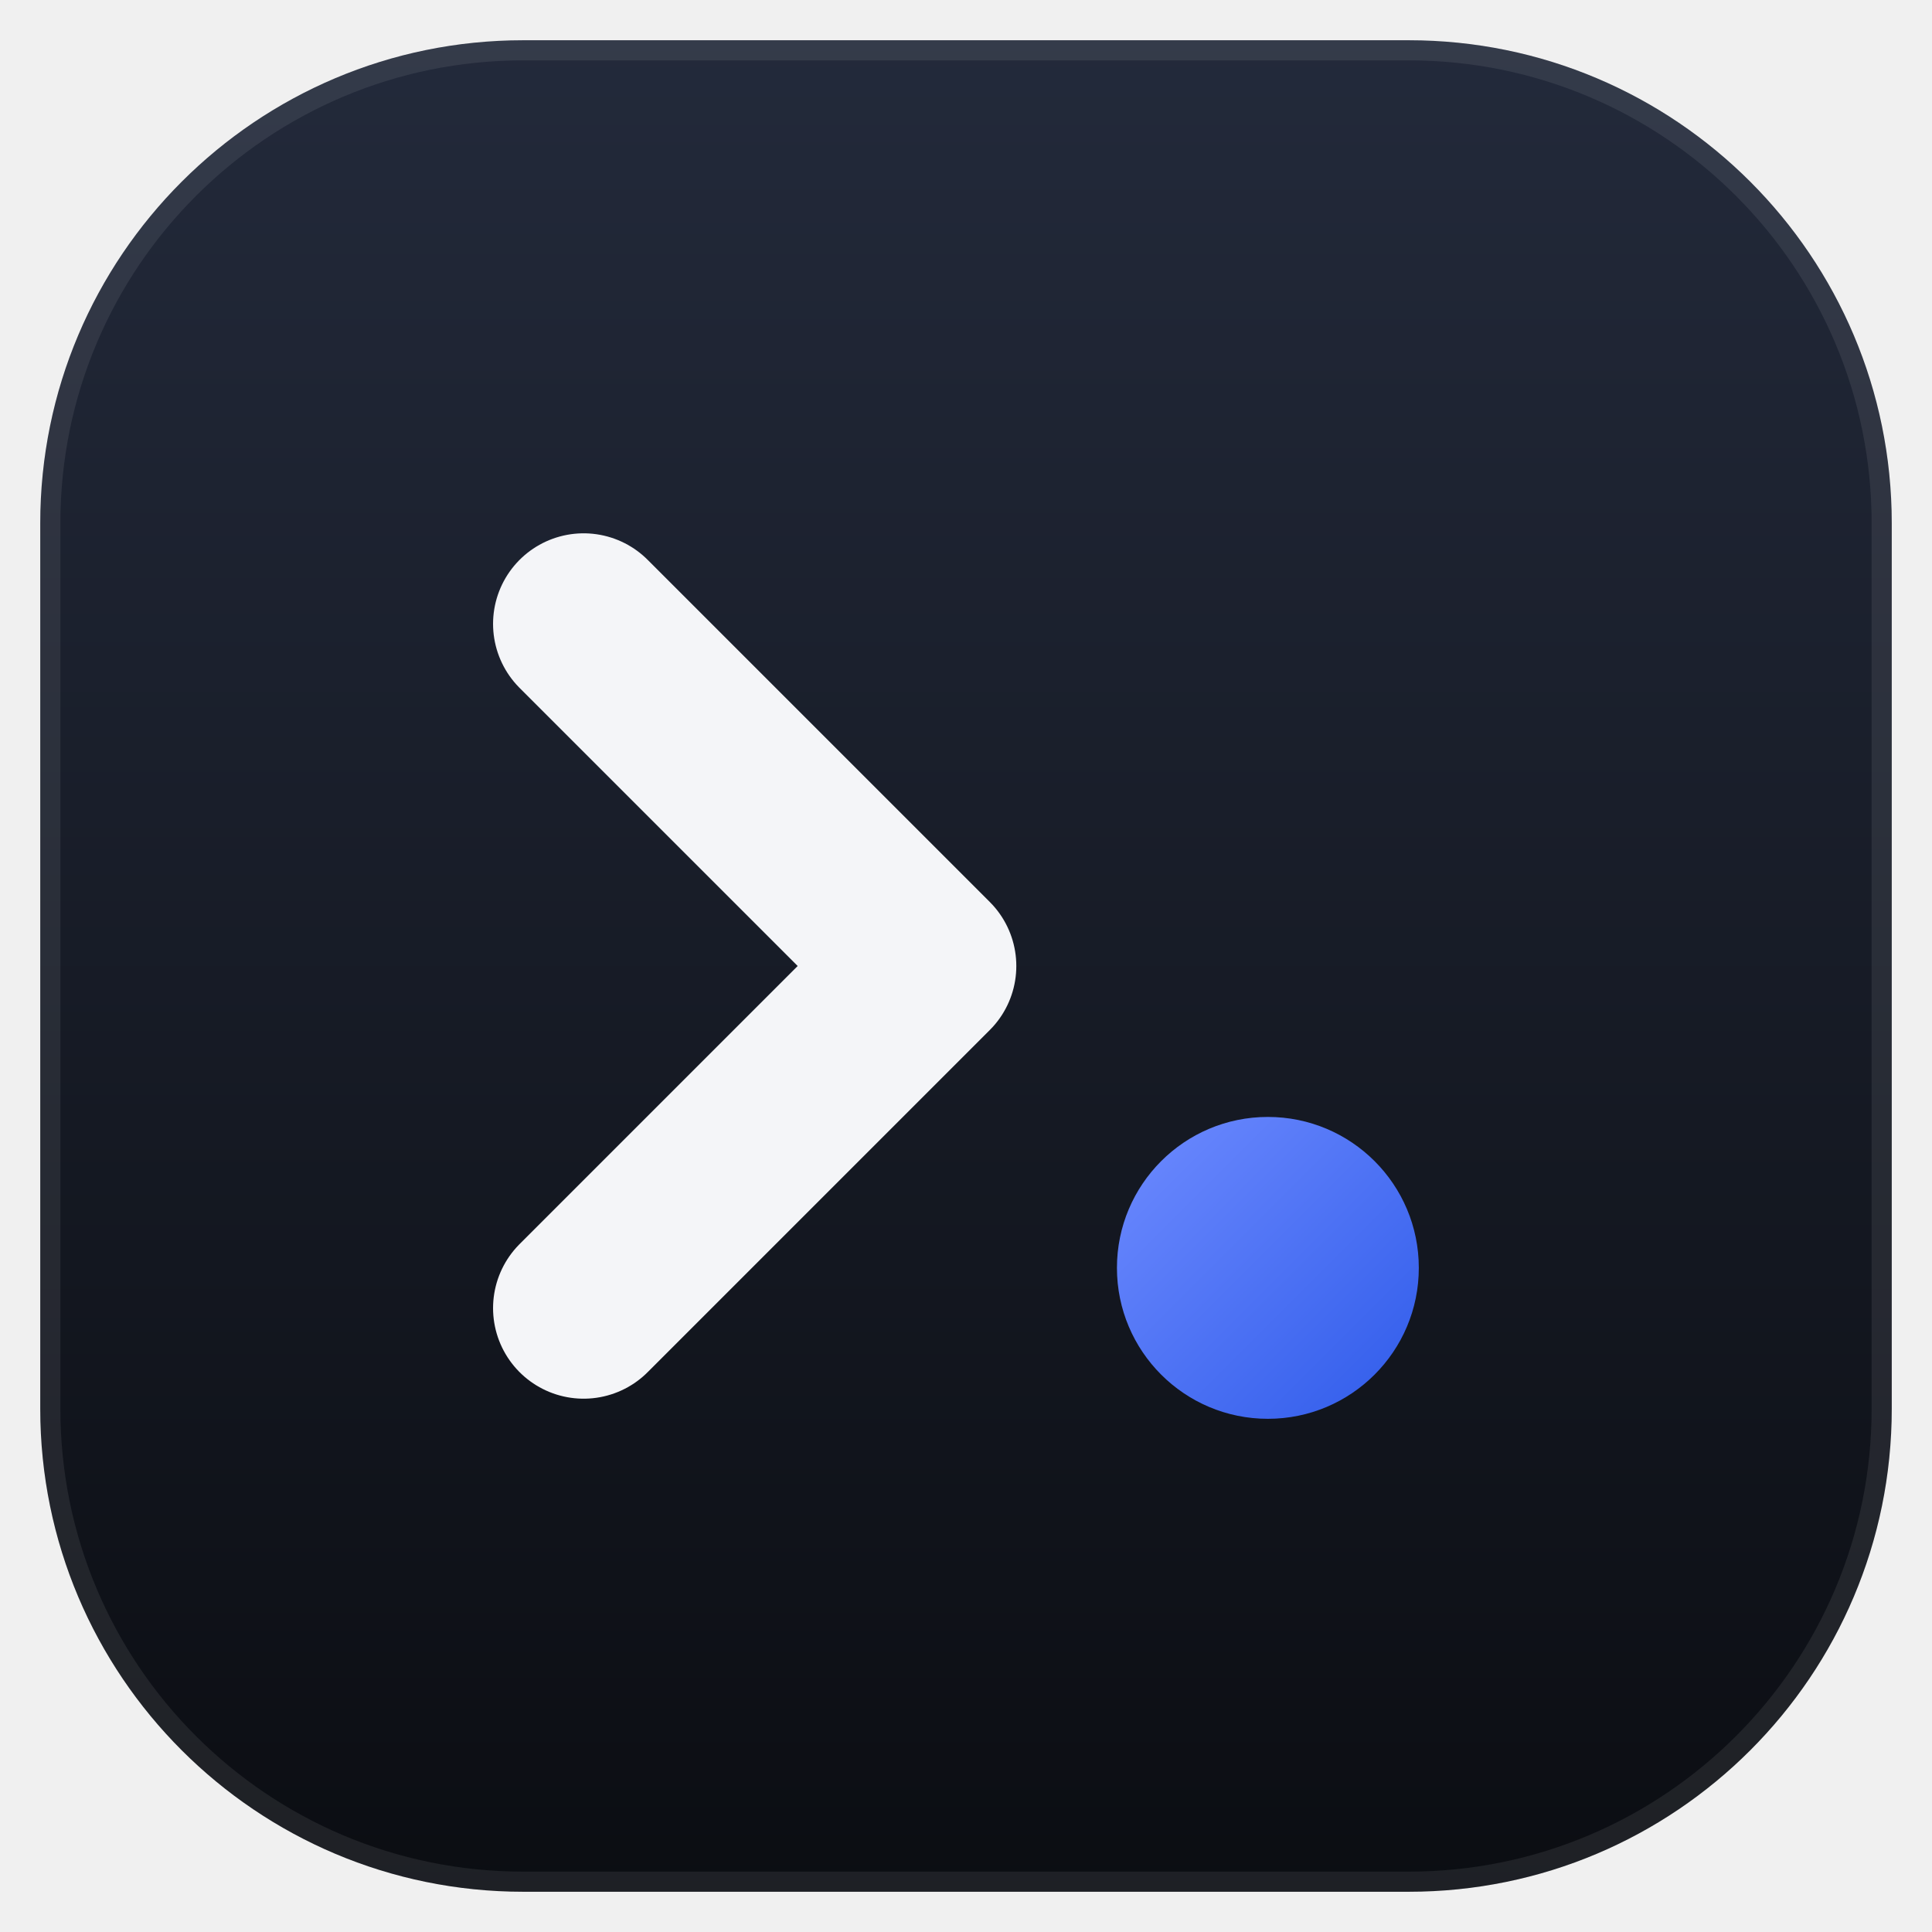
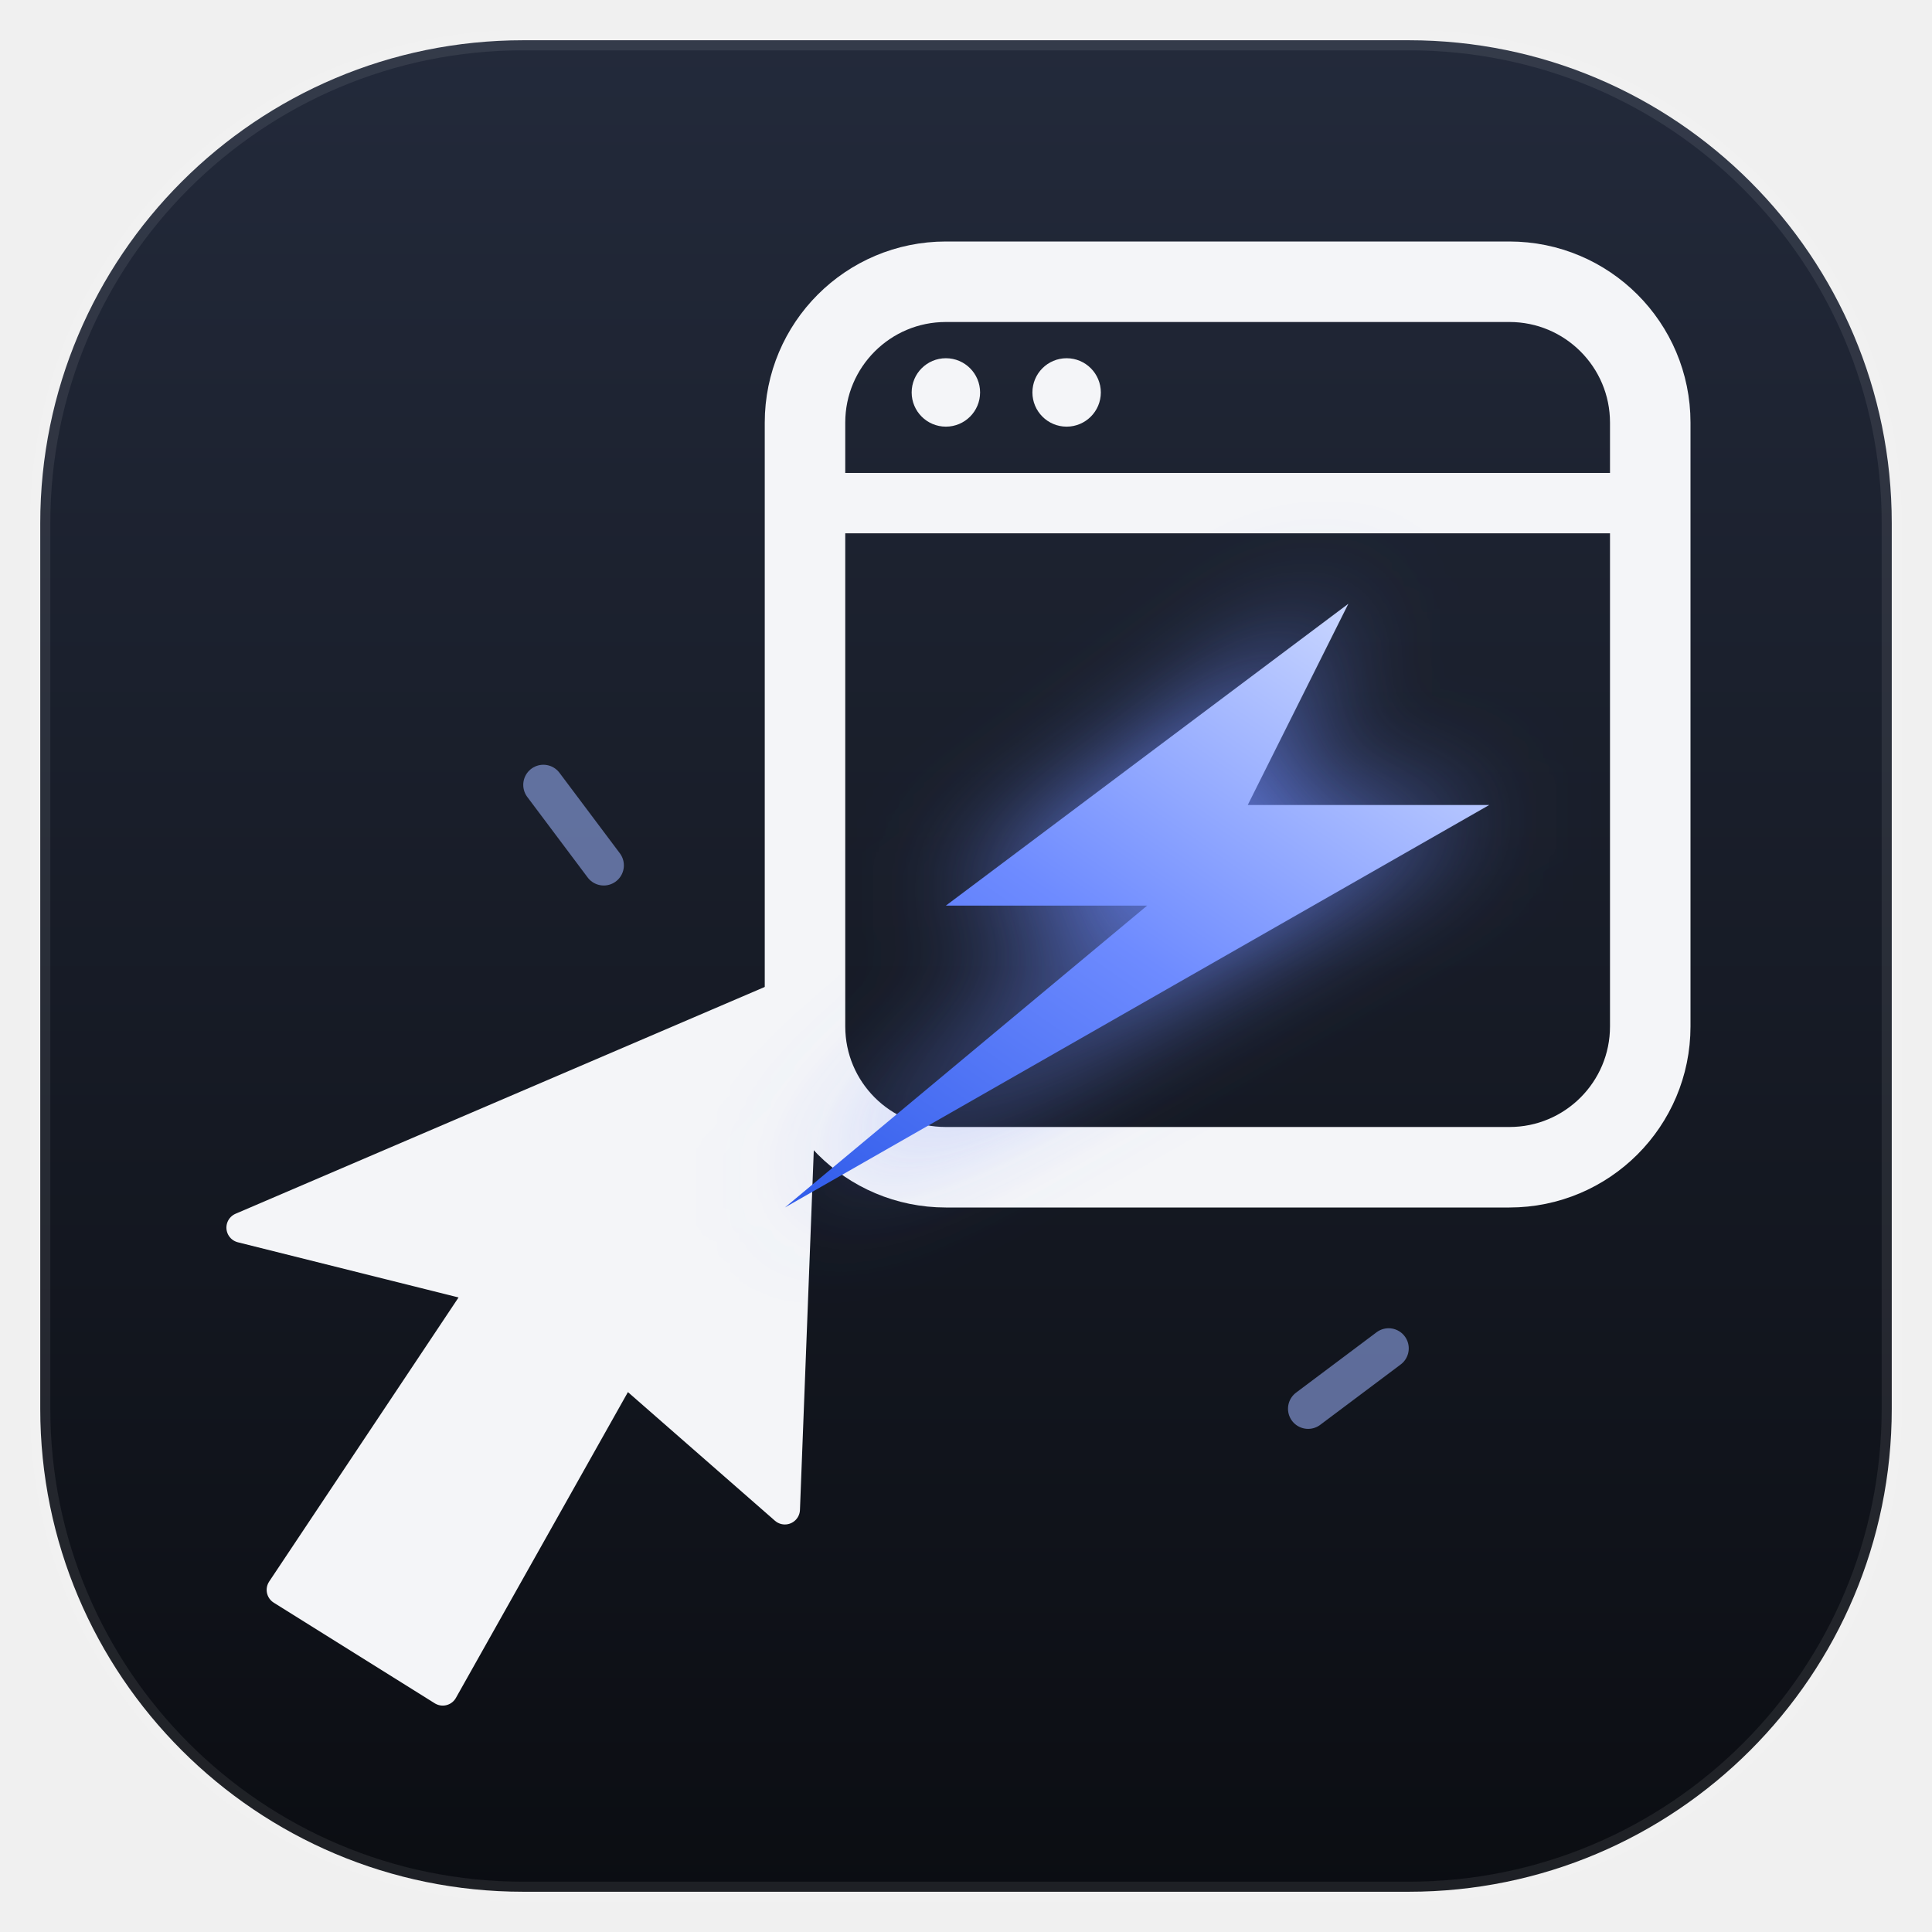
<svg xmlns="http://www.w3.org/2000/svg" width="96" height="96" viewBox="0 0 96 96" role="img" aria-label="itda">
-   <g transform="translate(0 0) scale(1.0)">
-     <defs>
-       <linearGradient id="m-bg" x1="0" y1="0" x2="0" y2="1">
-         <stop offset="0" stop-color="#232A3B" />
-         <stop offset="1" stop-color="#0B0D12" />
-       </linearGradient>
-       <linearGradient id="m-dot" x1="0" y1="0" x2="1" y2="1">
-         <stop offset="0" stop-color="#6E8BFF" />
-         <stop offset="1" stop-color="#2F5BEA" />
-       </linearGradient>
-     </defs>
-     <rect x="2" y="2" width="92" height="92" rx="24" fill="url(#m-bg)" />
-     <rect x="2.5" y="2.5" width="91" height="91" rx="23.5" fill="none" stroke="#FFFFFF" stroke-opacity="0.08" />
-     <path d="M29 31 L46 48 L29 65" fill="none" stroke="#F4F5F8" stroke-width="9" stroke-linecap="round" stroke-linejoin="round" />
-     <circle cx="63" cy="63" r="7.5" fill="url(#m-dot)" />
+   <defs>
+     <linearGradient id="m-bg" x1="0" y1="0" x2="0" y2="1">
+       <stop offset="0" stop-color="#232A3B" />
+       <stop offset="1" stop-color="#0B0D12" />
+     </linearGradient>
+     <linearGradient id="m-volt" x1="0" y1="1" x2=".8" y2="0">
+       <stop offset="0" stop-color="#2F5BEA" />
+       <stop offset=".5" stop-color="#6E8BFF" />
+       <stop offset="1" stop-color="#C9D6FF" />
+     </linearGradient>
+     <filter id="m-glow" x="-50%" y="-40%" width="200%" height="180%">
+       <feGaussianBlur stdDeviation="2.8" />
+     </filter>
+   </defs>
+   <rect class="tile" x="2" y="2" width="92" height="92" rx="24" fill="url(#m-bg)" stroke="#fff" stroke-width="1" stroke-opacity=".08" />
+   <g class="window" fill="none" stroke="#F4F5F8">
+     <rect x="40" y="14" width="42" height="44" rx="7" stroke-width="4" />
+     <path d="M41 25H81" stroke-width="3" />
  </g>
+   <circle cx="47" cy="19.5" r="1.7" fill="#F4F5F8" />
+   <circle cx="53" cy="19.5" r="1.7" fill="#F4F5F8" />
+   <path class="cursor" d="M40 49L39 75L31 68L22 84L14 79L24 64L12 61Z" fill="#F4F5F8" stroke="#F4F5F8" stroke-width="1.5" stroke-linejoin="round" />
+   <path class="bolt-glow" d="M67 30L47 45H57L39 60L74 40H62Z" fill="#6E8BFF" opacity=".85" filter="url(#m-glow)" />
+   <path class="bolt" d="M67 30L47 45H57L39 60L74 40H62Z" fill="url(#m-volt)" />
+   <path class="arcs" d="M27 39L30 43M65 70L69 67" fill="none" stroke="#9DB4FF" stroke-width="2" stroke-linecap="round" opacity=".55" />
</svg>
